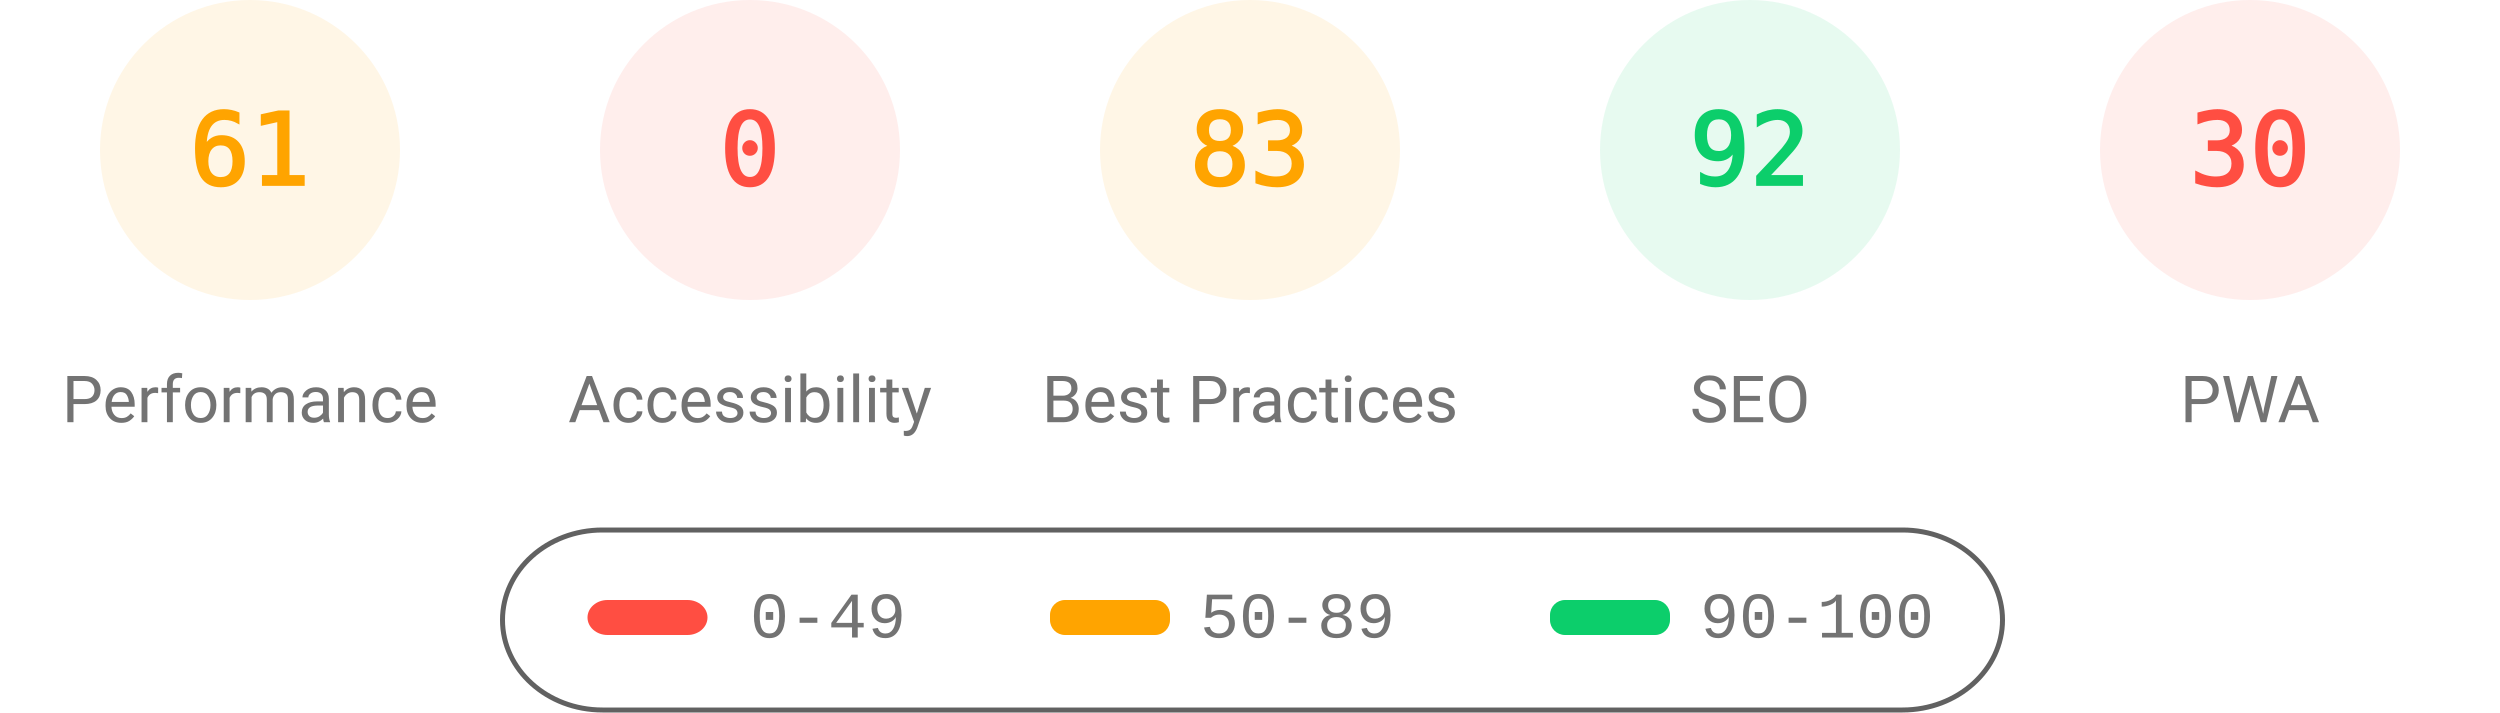
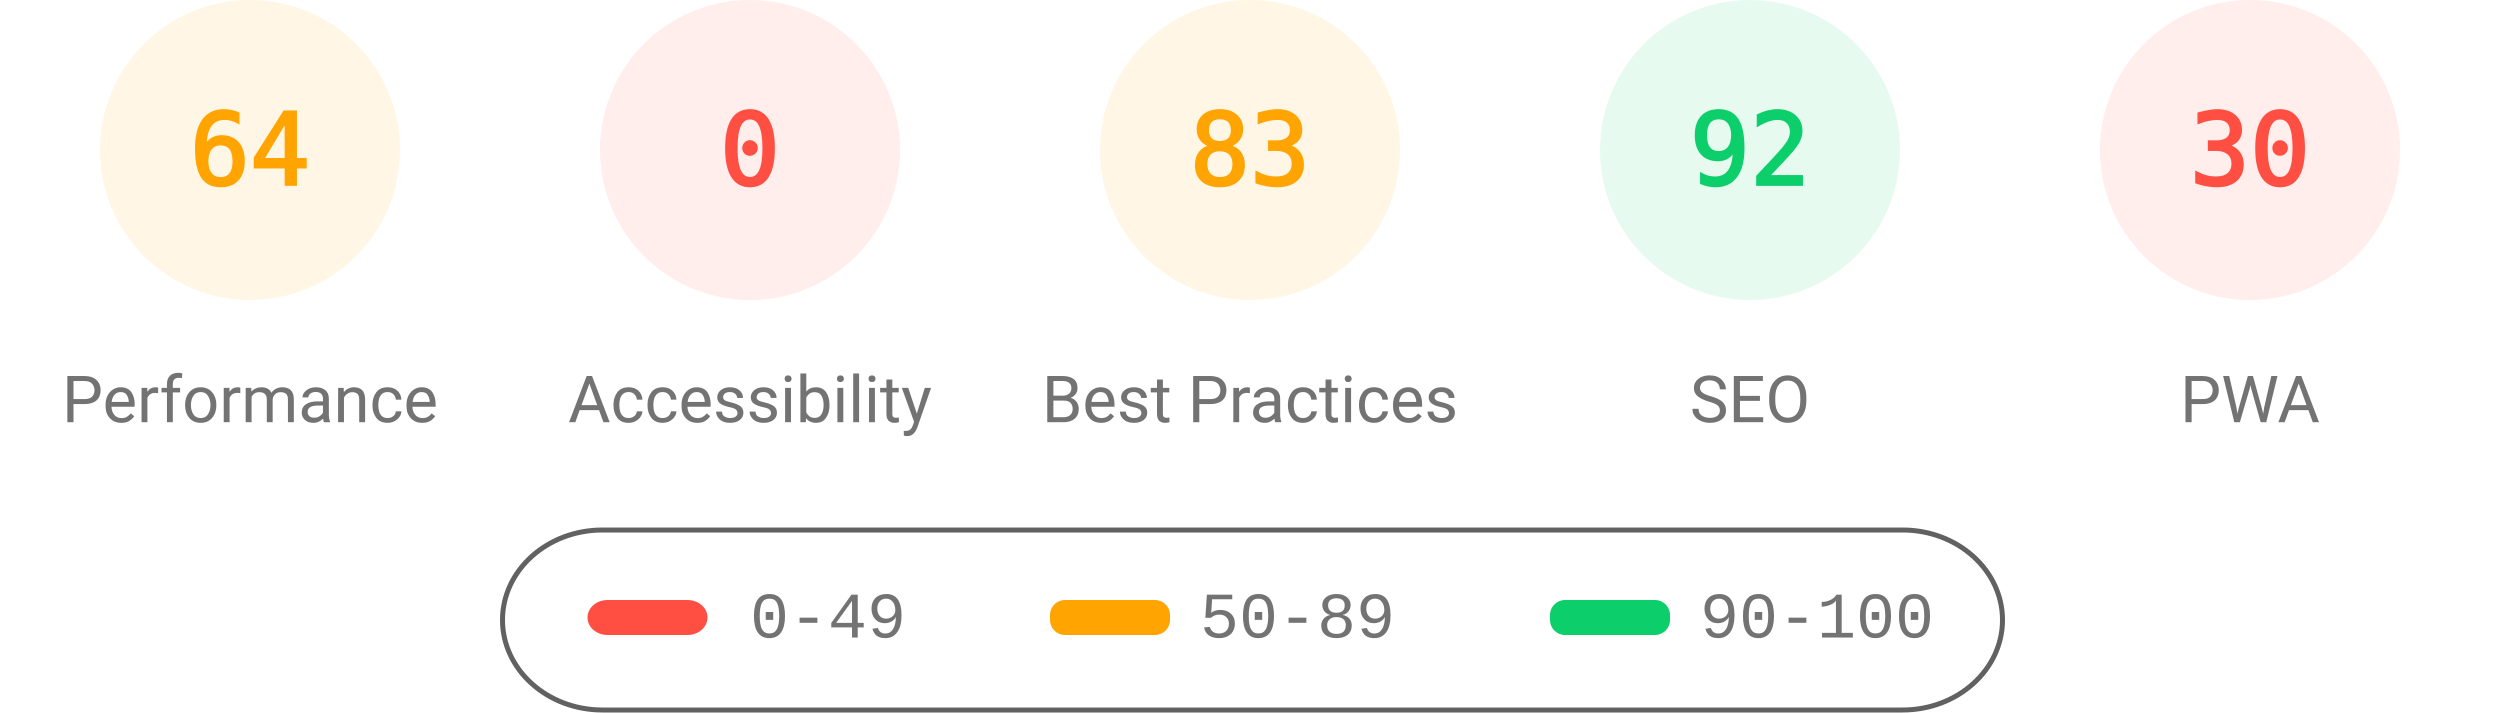
<svg xmlns="http://www.w3.org/2000/svg" fill="none" width="1000" height="285">
  <style>.gauge-base{opacity:.1}.gauge-arc{fill:none;animation-delay:250ms;stroke-linecap:round;transform:rotate(-90deg);transform-origin:100px 60px;animation:load-gauge 1s ease forwards}.guage-text{font-size:40px;font-family:monospace;text-align:center}.guage-red{color:#ff4e42;fill:#ff4e42;stroke:#ff4e42}.guage-orange{color:#ffa400;fill:#ffa400;stroke:#ffa400}.guage-green{color:#0cce6b;fill:#0cce6b;stroke:#0cce6b}.guage-undefined{color:#5c5c5c;fill:#5c5c5c;stroke:#5c5c5c}.guage-title{color:#737373;fill:#737373;stroke:none;font-size:26px;line-height:26px;font-family:Roboto,Halvetica,Arial,sans-serif}@keyframes load-gauge{from{stroke-dasharray:0 352.858}}</style>
  <svg class="guage-div guage-perf guage-orange" viewBox="0 0 200 200" width="200" height="200">
    <circle class="gauge-base" r="56" cx="100" cy="60" stroke-width="8" />
-     <circle class="gauge-arc guage-arc-1" r="56" cx="100" cy="60" stroke-width="8" style="stroke-dasharray:214.633,351.858" />
-     <text class="guage-text" x="100" y="60" alignment-baseline="central" dominant-baseline="central" text-anchor="middle">61</text>
+     <circle class="gauge-arc guage-arc-1" r="56" cx="100" cy="60" stroke-width="8" style="stroke-dasharray:225.189,351.858" />
+     <text class="guage-text" x="100" y="60" alignment-baseline="central" dominant-baseline="central" text-anchor="middle">64</text>
    <text class="guage-title" x="100" y="160" alignment-baseline="central" dominant-baseline="central" text-anchor="middle">Performance</text>
  </svg>
  <svg class="guage-div guage-acc guage-red" viewBox="0 0 200 200" width="200" height="200" x="200">
    <circle class="gauge-base" r="56" cx="100" cy="60" stroke-width="8" />
    <circle class="gauge-arc guage-arc-2" r="56" cx="100" cy="60" stroke-width="8" style="stroke-dasharray:0,351.858" />
    <text class="guage-text" x="100" y="60" alignment-baseline="central" dominant-baseline="central" text-anchor="middle">0</text>
    <text class="guage-title" x="100" y="160" alignment-baseline="central" dominant-baseline="central" text-anchor="middle">Accessibility</text>
  </svg>
  <svg class="guage-div guage-best guage-orange" viewBox="0 0 200 200" width="200" height="200" x="400">
    <circle class="gauge-base" r="56" cx="100" cy="60" stroke-width="8" />
    <circle class="gauge-arc guage-arc-3" r="56" cx="100" cy="60" stroke-width="8" style="stroke-dasharray:292.042,351.858" />
    <text class="guage-text" x="100" y="60" alignment-baseline="central" dominant-baseline="central" text-anchor="middle">83</text>
    <text class="guage-title" x="100" y="160" alignment-baseline="central" dominant-baseline="central" text-anchor="middle">Best Practices</text>
  </svg>
  <svg class="guage-div guage-seo guage-green" viewBox="0 0 200 200" width="200" height="200" x="600">
    <circle class="gauge-base" r="56" cx="100" cy="60" stroke-width="8" />
    <circle class="gauge-arc guage-arc-4" r="56" cx="100" cy="60" stroke-width="8" style="stroke-dasharray:323.709,351.858" />
    <text class="guage-text" x="100" y="60" alignment-baseline="central" dominant-baseline="central" text-anchor="middle">92</text>
    <text class="guage-title" x="100" y="160" alignment-baseline="central" dominant-baseline="central" text-anchor="middle">SEO</text>
  </svg>
  <svg class="guage-div guage-pwa guage-red" viewBox="0 0 200 200" width="200" height="200" x="800">
    <circle class="gauge-base" r="56" cx="100" cy="60" stroke-width="8" />
    <circle class="gauge-arc guage-arc-4" r="56" cx="100" cy="60" stroke-width="8" style="stroke-dasharray:105.557,351.858" />
    <text class="guage-text" x="100" y="60" alignment-baseline="central" dominant-baseline="central" text-anchor="middle">30</text>
    <text class="guage-title" x="100" y="160" alignment-baseline="central" dominant-baseline="central" text-anchor="middle">PWA</text>
  </svg>
  <svg width="604" height="76" x="200" y="210">
    <path fill="none" id="canvas_background" d="M-1-1h604v80H-1z" />
    <rect fill-opacity="0" stroke="#616161" stroke-width="2" rx="40" id="svg_2" height="72" width="600" y="2" x="1" fill="#000" />
    <rect stroke="#000" rx="8" id="svg_3" height="14" width="48" y="30" x="35" stroke-opacity="null" stroke-width="0" fill="#ff4e42" />
    <rect stroke="#000" rx="6" id="svg_4" height="14" width="48" y="30" x="220" stroke-opacity="null" stroke-width="0" fill="#ffa400" />
    <rect stroke="#000" rx="6" id="svg_5" height="14" width="48" y="30" x="420" stroke-opacity="null" stroke-width="0" fill="#0cce6b" />
    <text xml:space="preserve" text-anchor="start" font-family="'Courier New', Courier, monospace" font-size="26" id="svg_6" y="45" x="100" stroke-opacity="null" stroke-width="0" stroke="#000" fill="#737373">0-49</text>
    <text xml:space="preserve" text-anchor="start" font-family="'Courier New', Courier, monospace" font-size="26" id="svg_7" y="45" x="280" stroke-opacity="null" stroke-width="0" stroke="#000" fill="#737373">50-89</text>
    <text xml:space="preserve" text-anchor="start" font-family="'Courier New', Courier, monospace" font-size="26" id="svg_8" y="45" x="480" stroke-opacity="null" stroke-width="0" stroke="#000" fill="#737373">90-100</text>
  </svg>
</svg>
